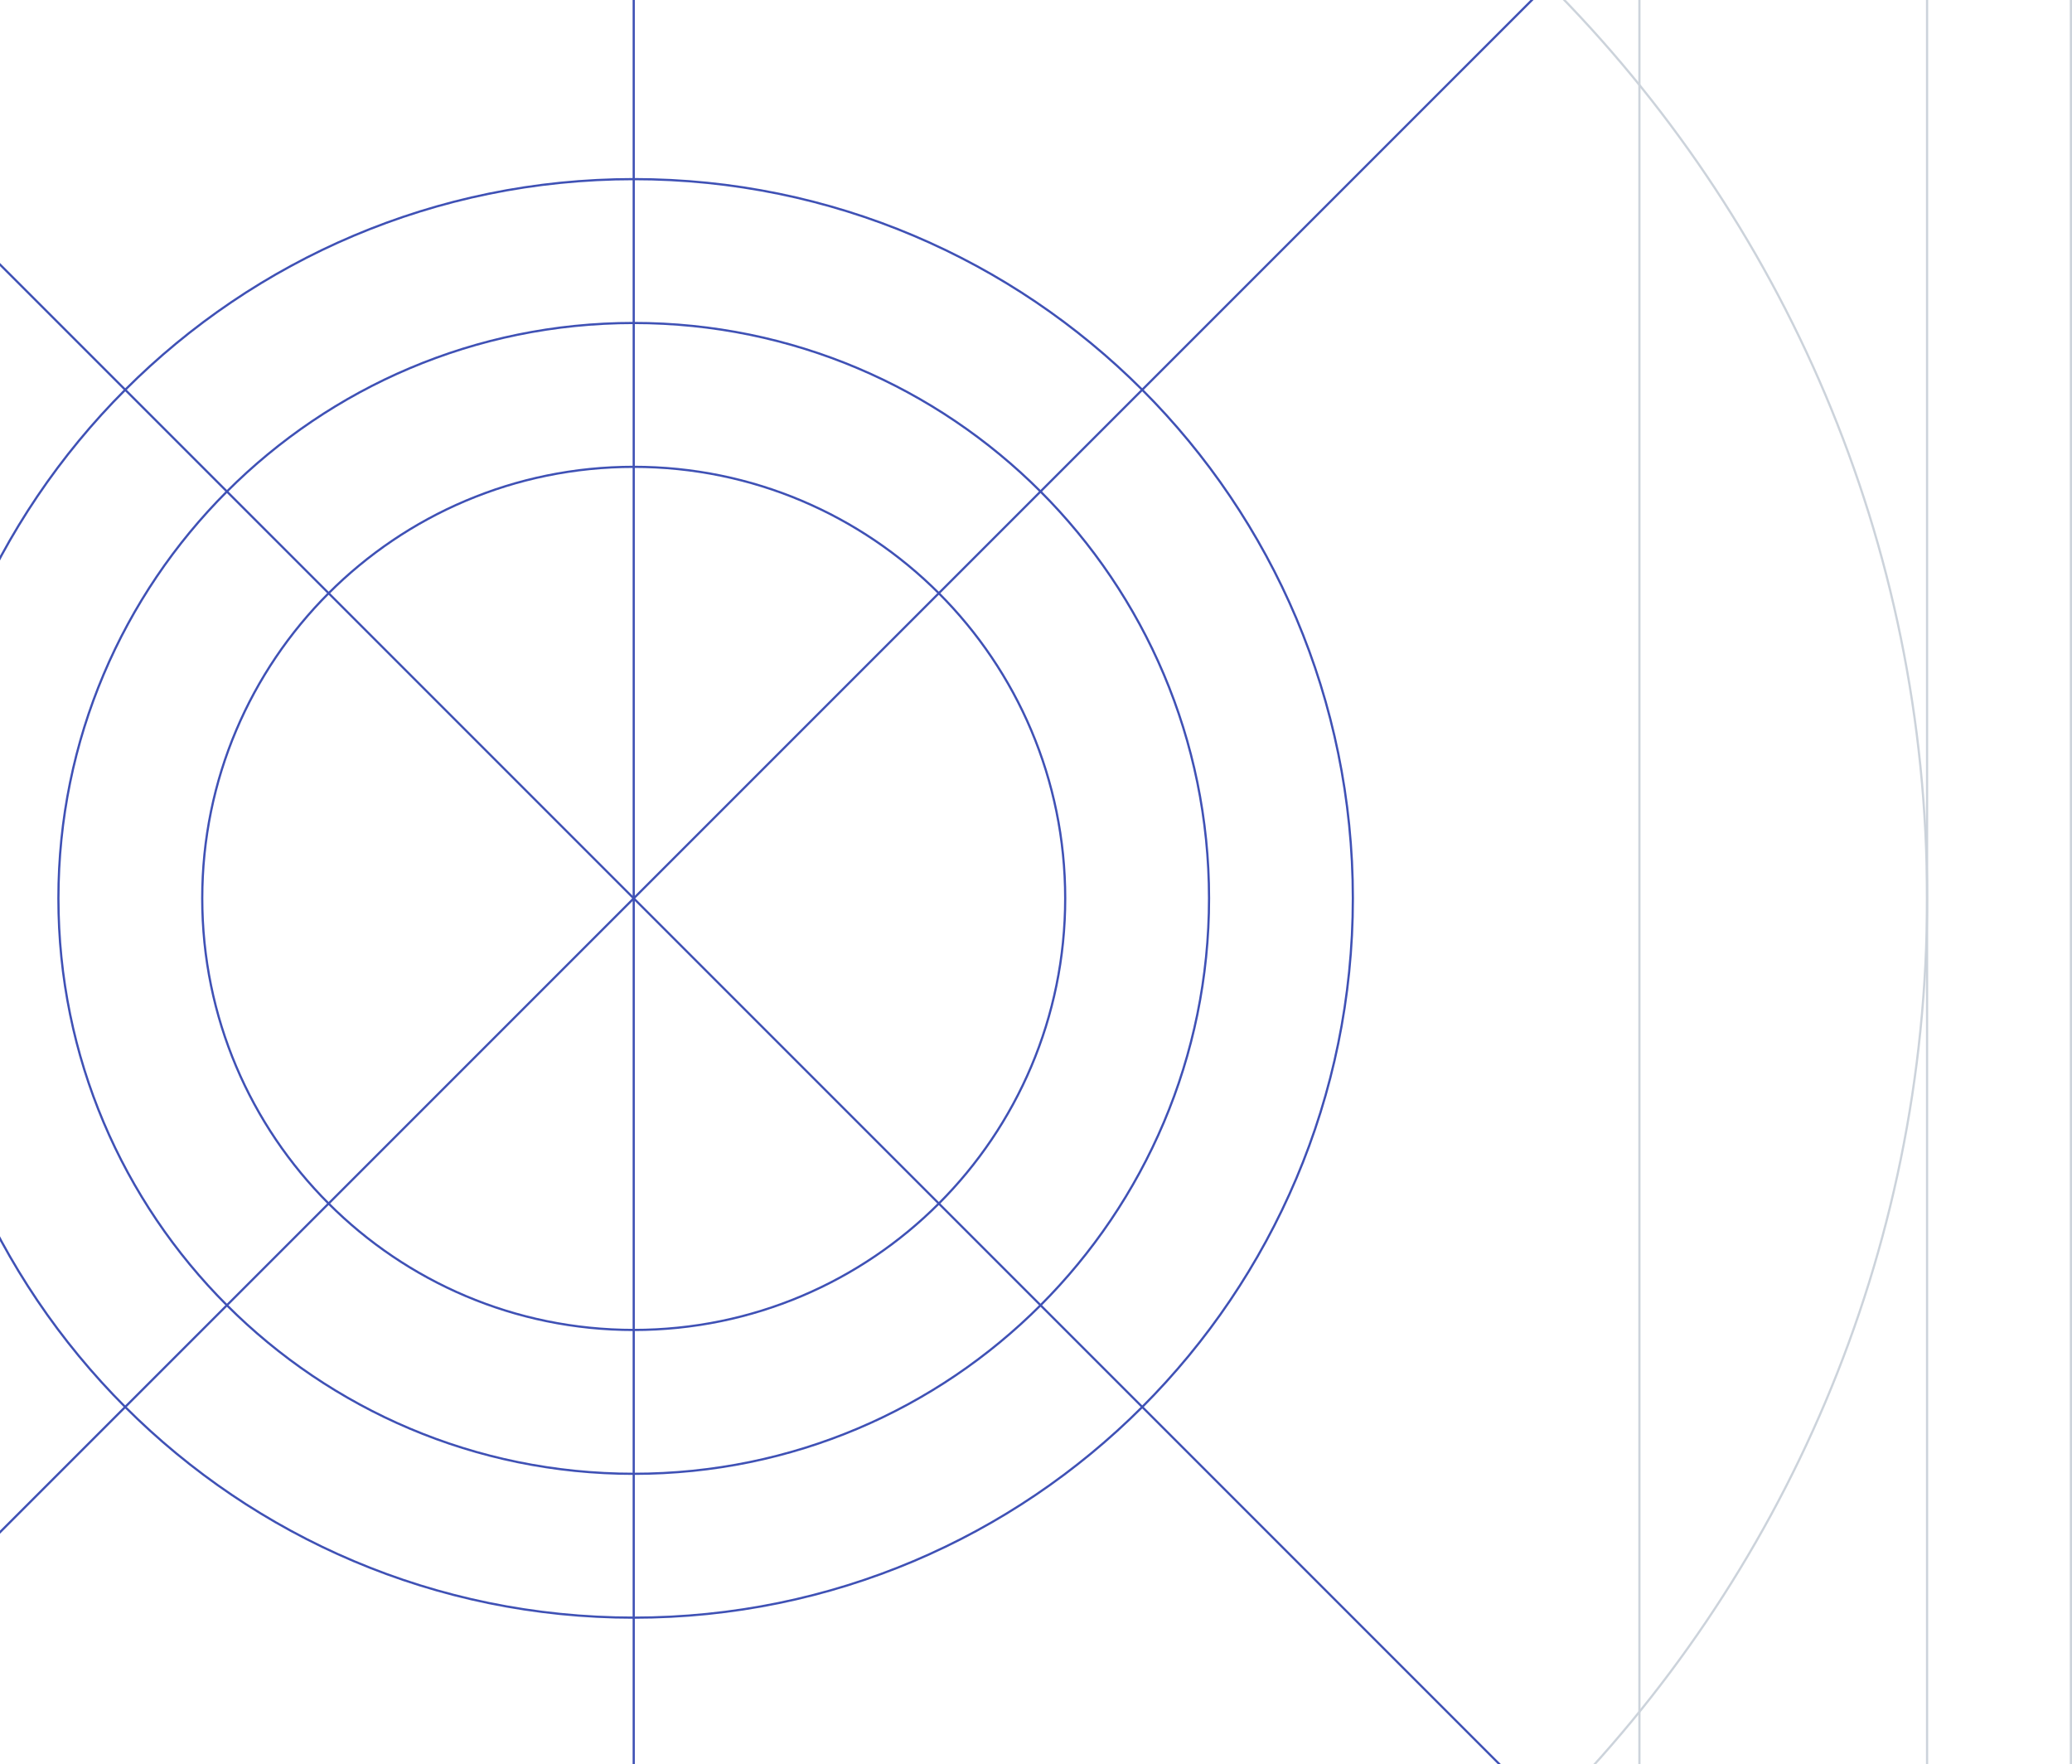
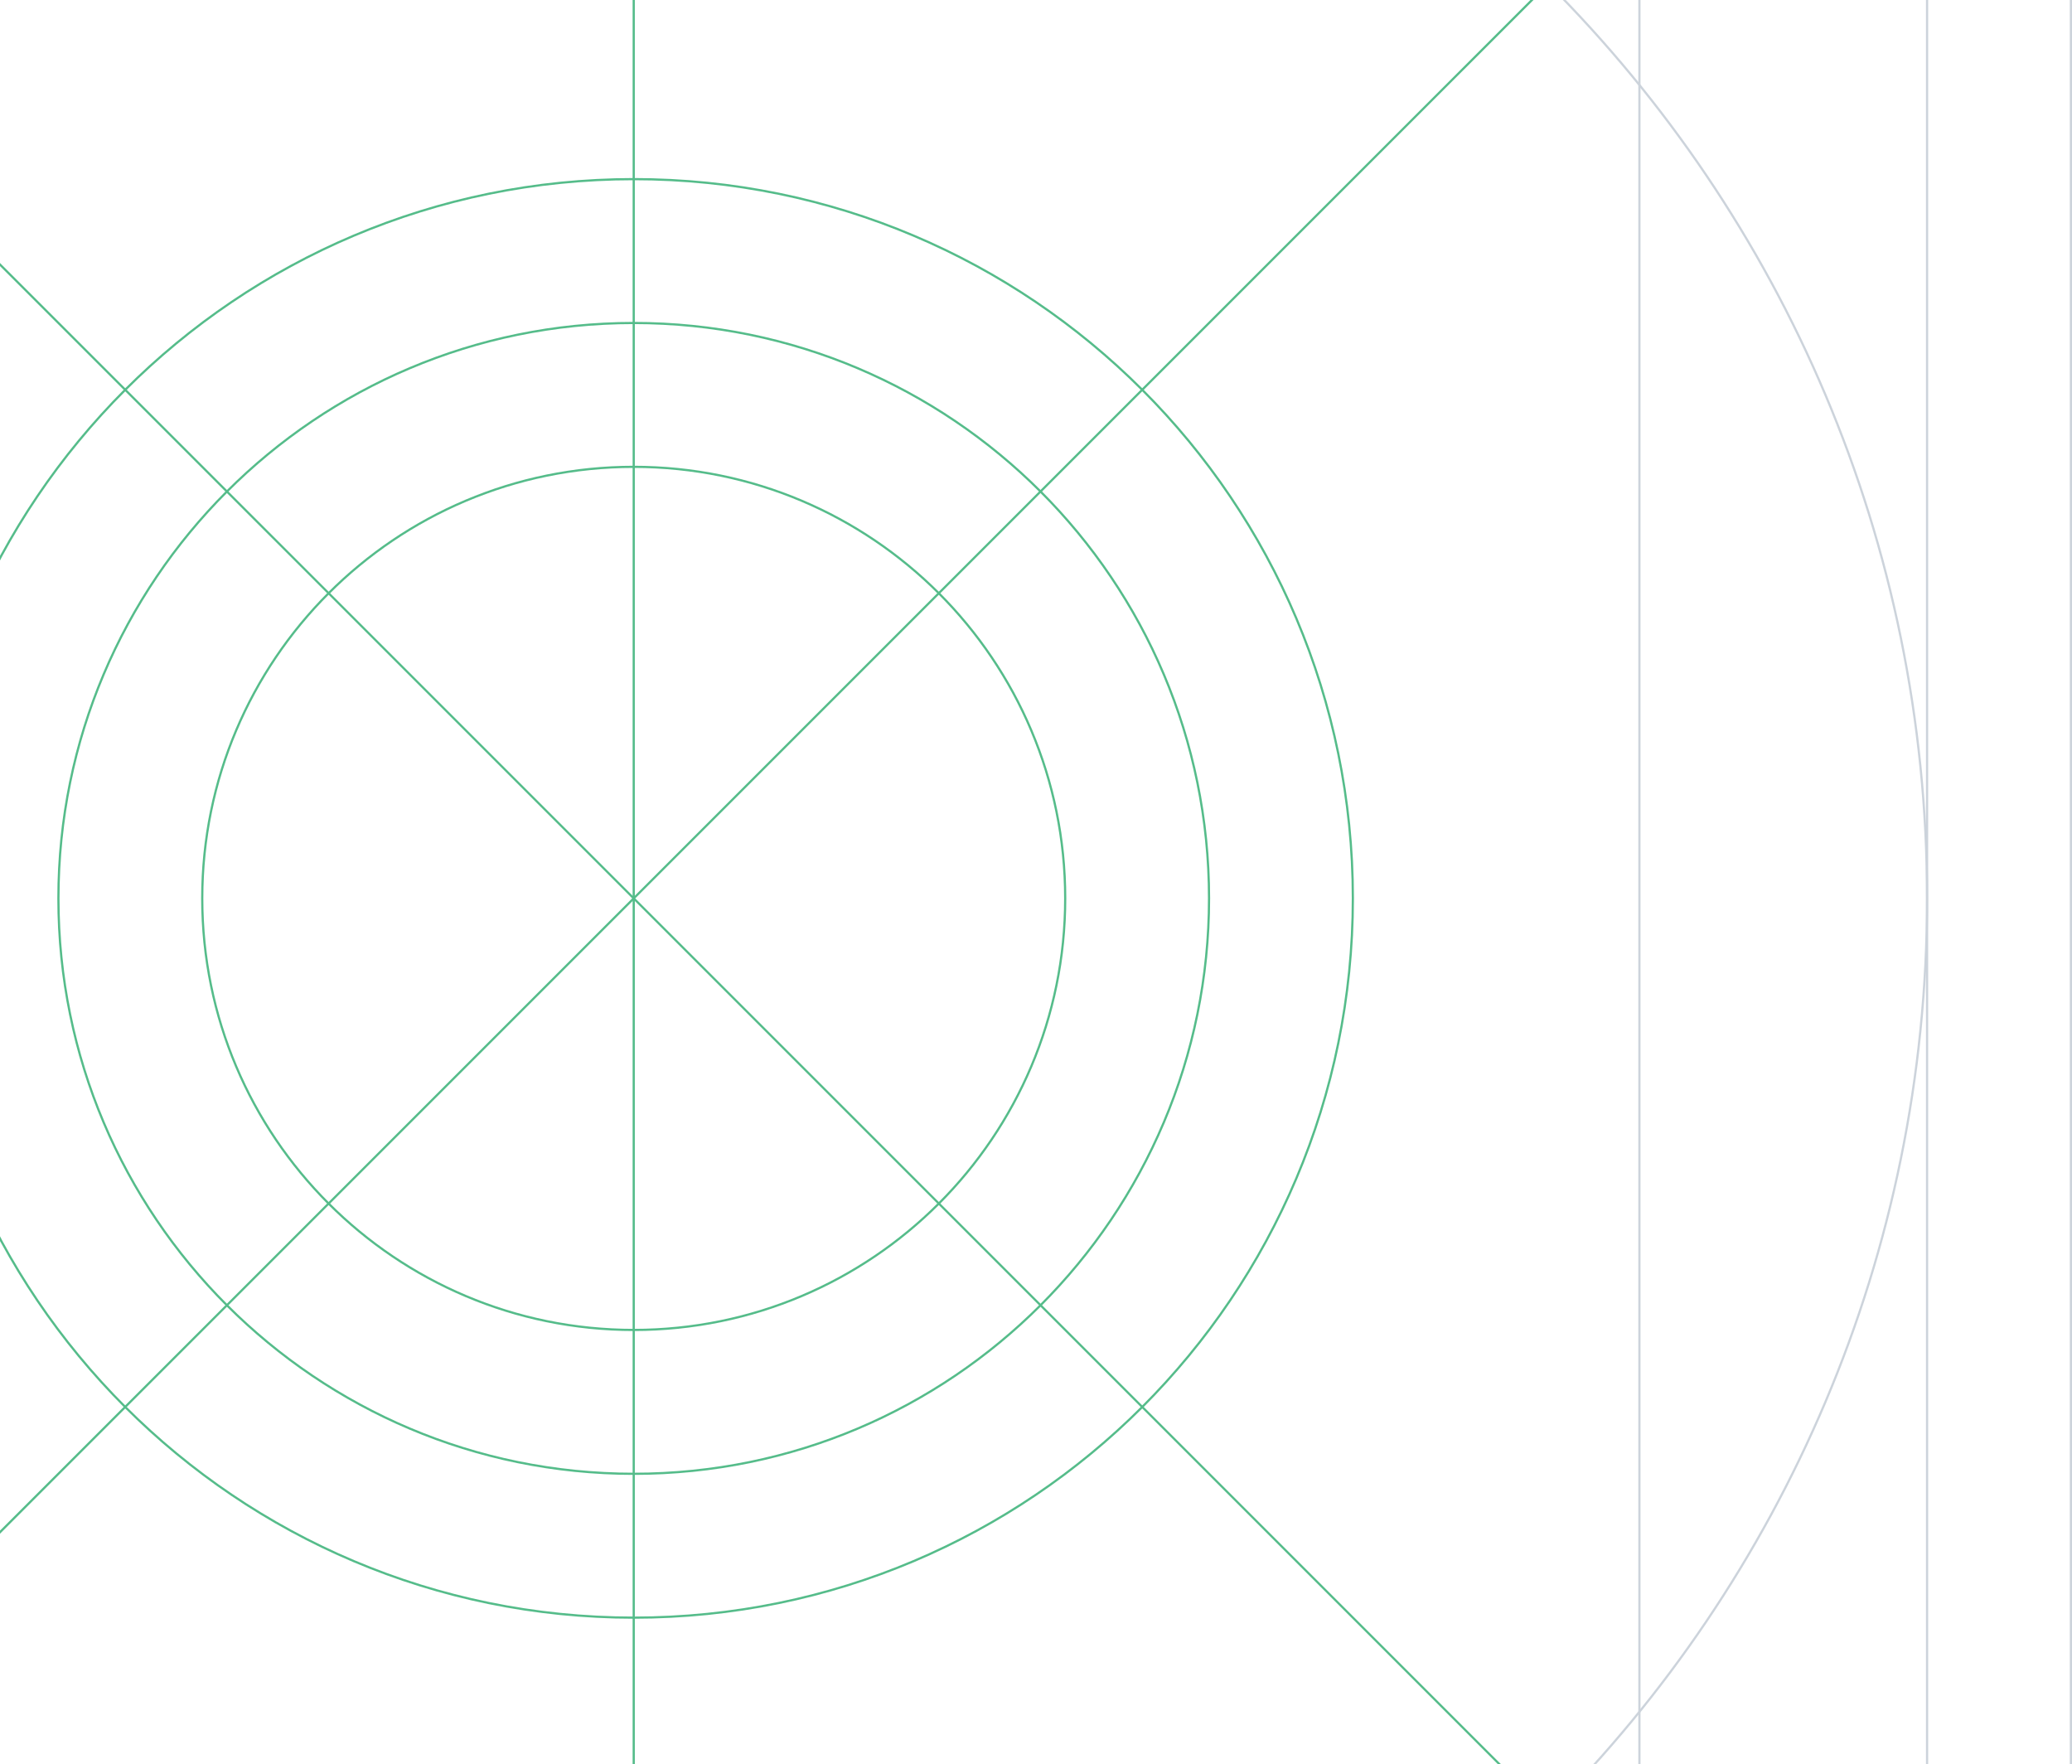
<svg xmlns="http://www.w3.org/2000/svg" width="188" height="160" viewBox="0 0 188 160">
  <g fill="none" fill-rule="evenodd" stroke-width=".2" transform="translate(-73 -49)">
    <rect width="182.5" height="260.8" x="39.25" y=".1" stroke="#CCD3DB" rx="2" />
    <rect width="260.8" height="182.5" x=".1" y="39.25" stroke="#CCD3DB" rx="2" />
    <circle cx="130.5" cy="130.5" r="117.35" stroke="#CCD3DB" />
    <rect width="234.7" height="234.7" x="13.15" y="13.15" stroke="#CCD3DB" rx="2" />
-     <path stroke="#3f51b5" stroke-linecap="round" d="M261 0L0 260.994M0 0l261 260.994" />
-     <circle cx="130.5" cy="130.5" r="65.25" stroke="#3f51b5" stroke-linecap="round" />
-     <circle cx="130.5" cy="130.5" r="52.2" stroke="#3f51b5" stroke-linecap="round" />
-     <circle cx="130.5" cy="130.5" r="39.15" stroke="#3f51b5" stroke-linecap="round" />
-     <path stroke="#3f51b5" stroke-linecap="round" d="M130.5 0v261" />
+     <path stroke="#55BC8A" stroke-linecap="round" d="M261 0L0 260.994M0 0l261 260.994" />
+     <circle cx="130.5" cy="130.5" r="65.25" stroke="#55BC8A" stroke-linecap="round" />
+     <circle cx="130.5" cy="130.5" r="52.2" stroke="#55BC8A" stroke-linecap="round" />
+     <circle cx="130.5" cy="130.5" r="39.15" stroke="#55BC8A" stroke-linecap="round" />
+     <path stroke="#55BC8A" stroke-linecap="round" d="M130.5 0v261" />
  </g>
</svg>
